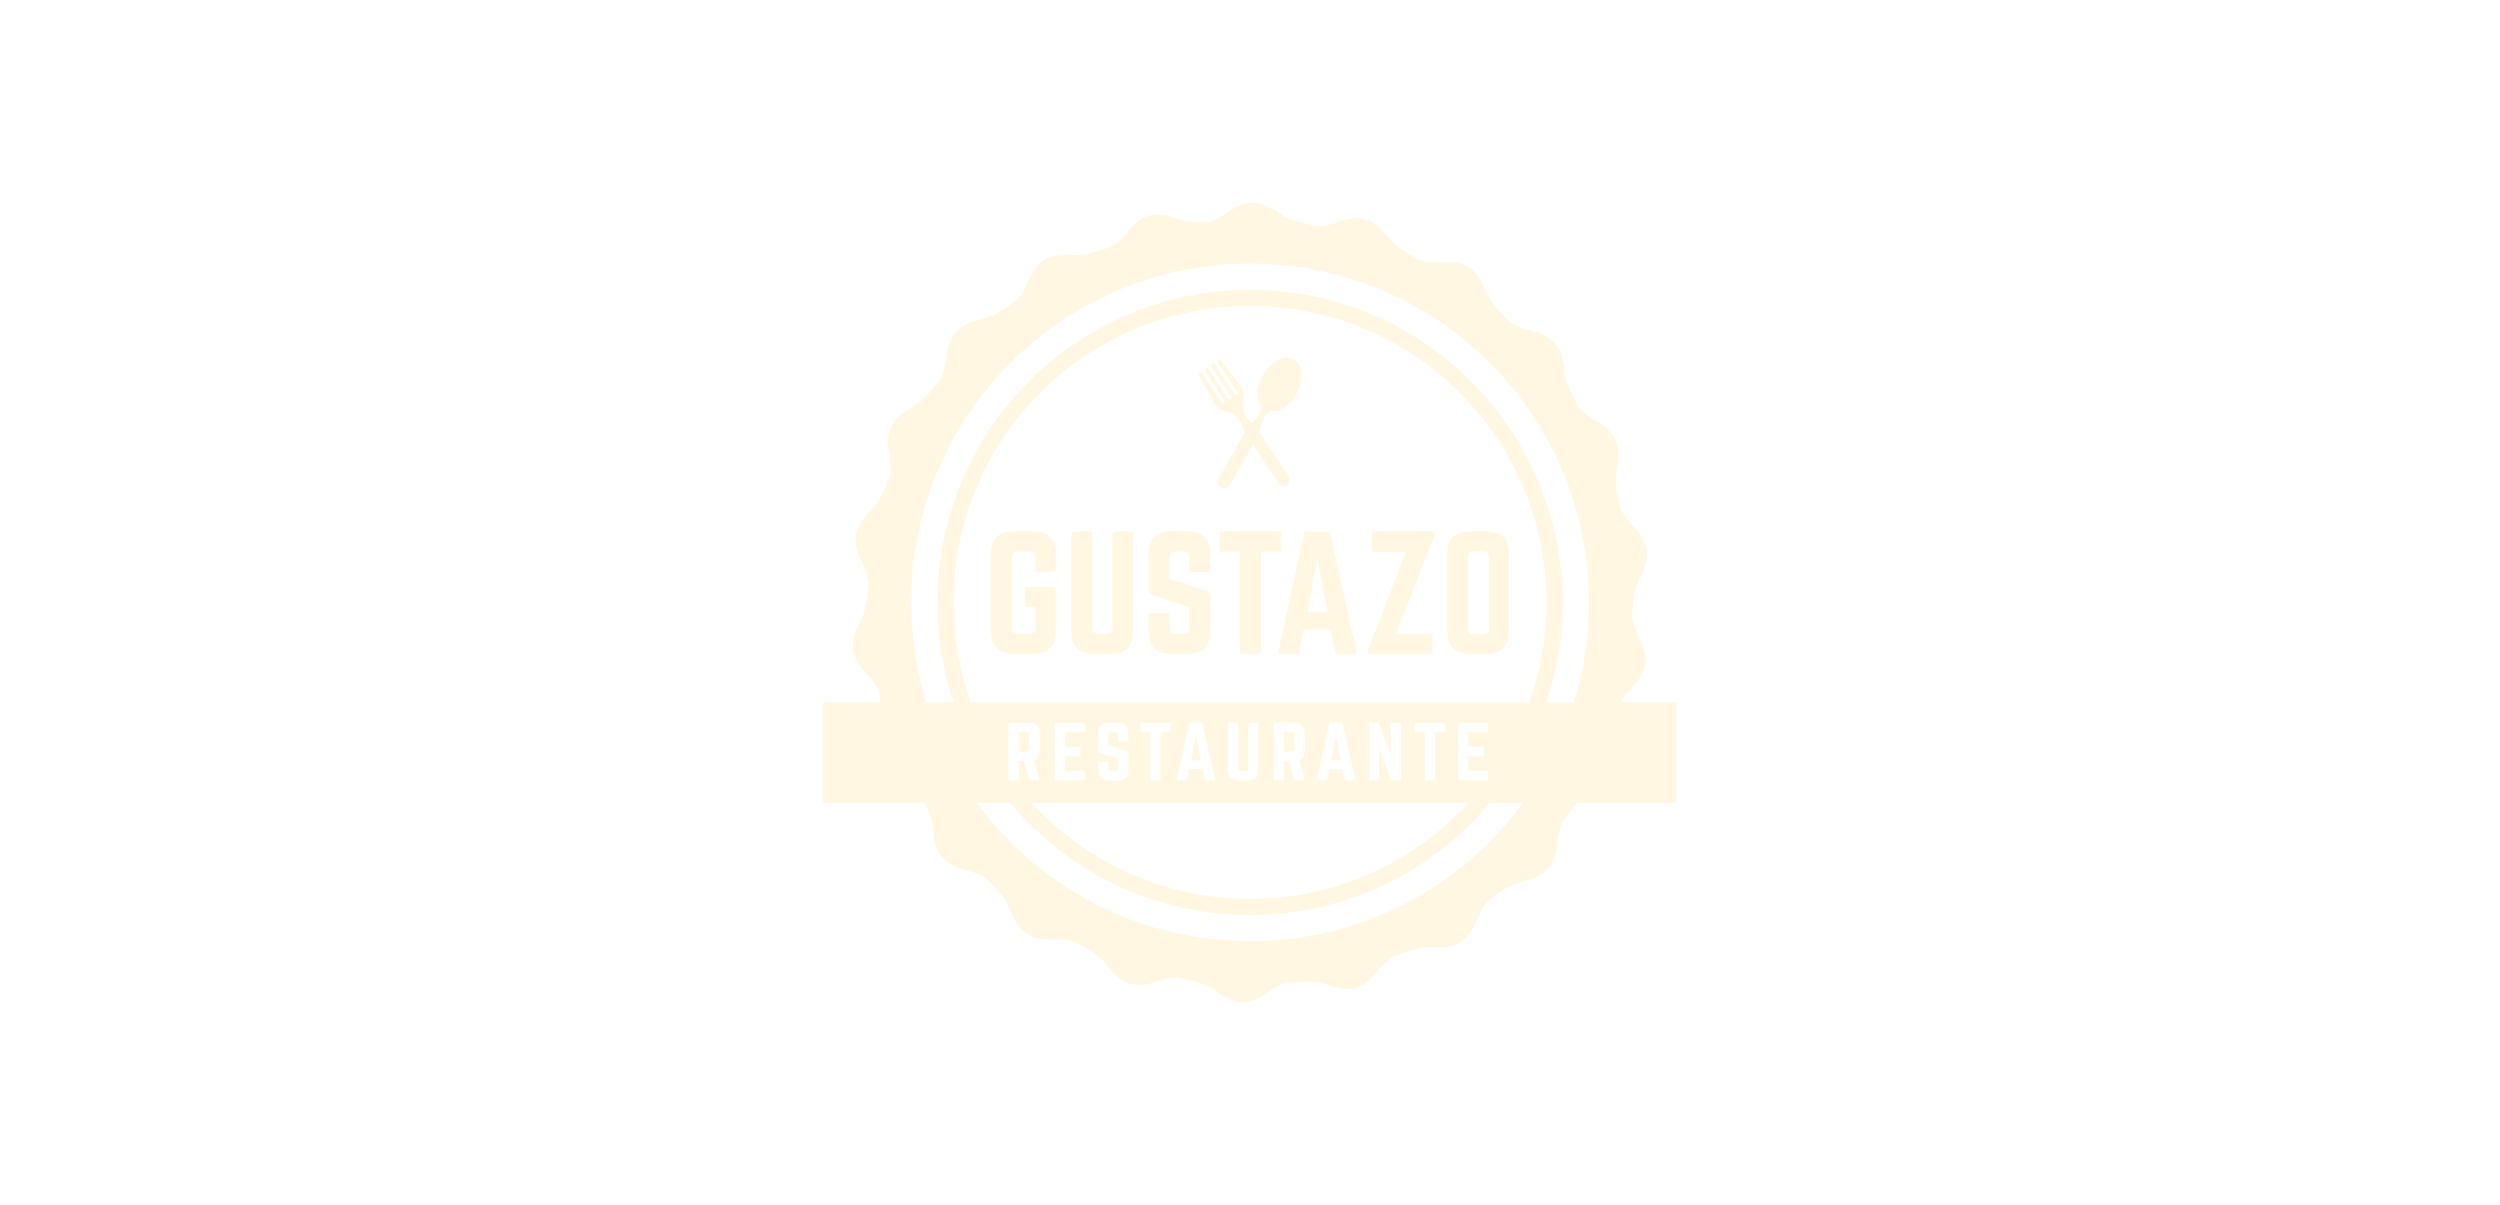
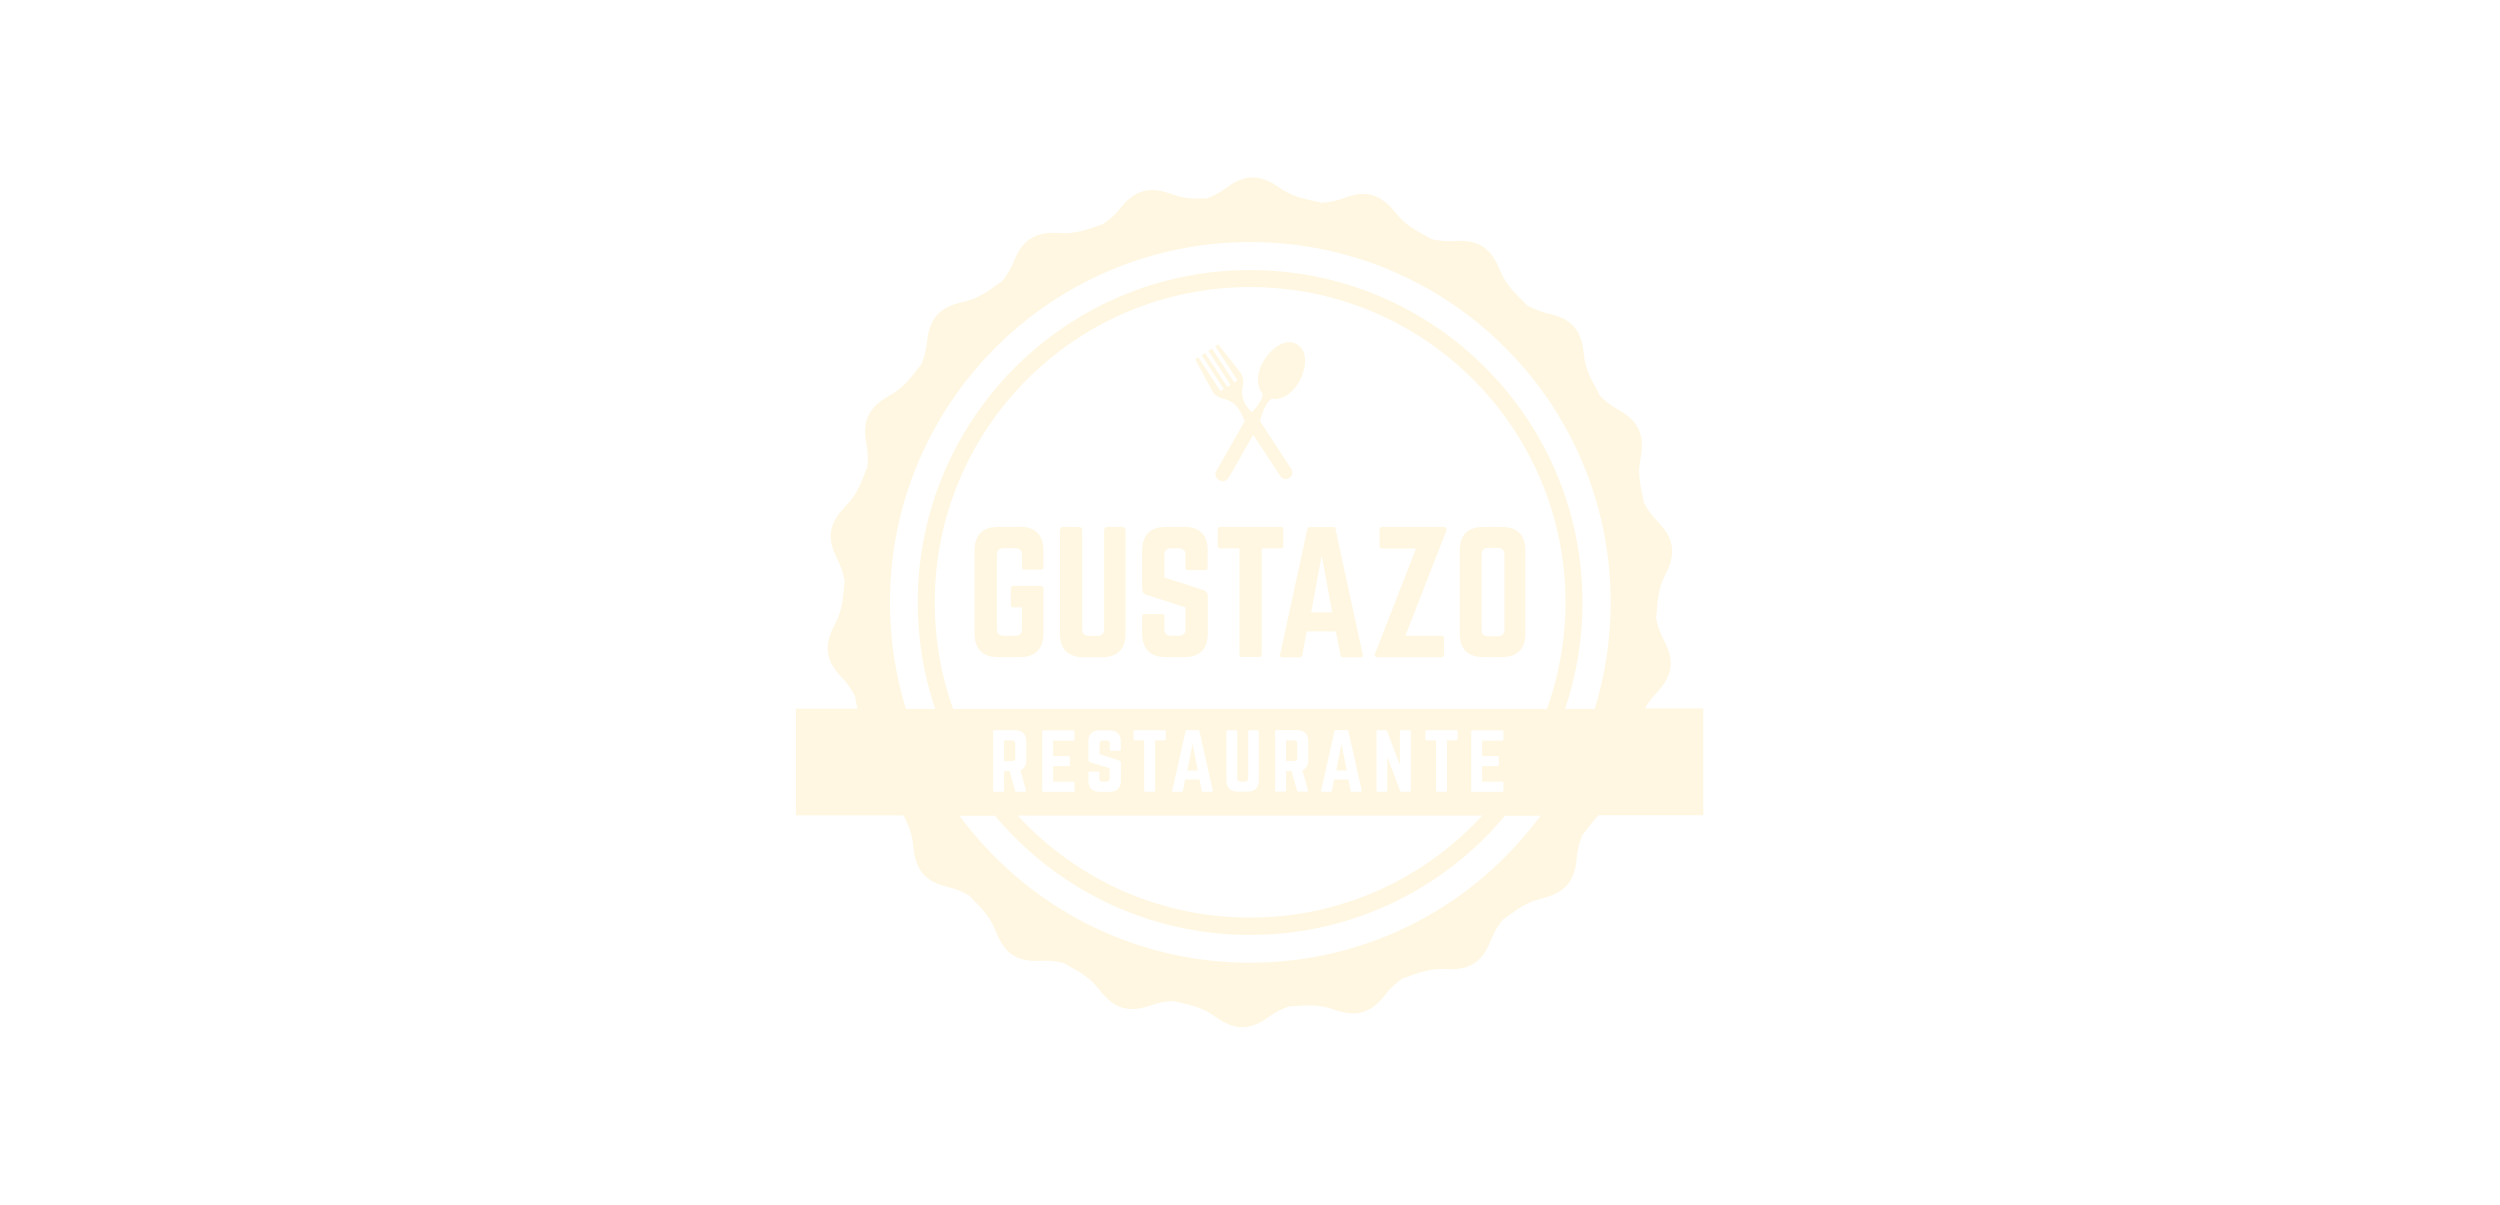
- <svg xmlns="http://www.w3.org/2000/svg" id="Capa_1" data-name="Capa 1" viewBox="0 0 235.04 113.27">
+ <svg xmlns="http://www.w3.org/2000/svg" id="Capa_1" version="1.1" viewBox="0 0 235.04 113.27">
  <defs>
    <style>
-       .cls-1 {
+       .st0 {
        fill: #fff7e1;
      }
    </style>
  </defs>
-   <polygon class="cls-1" points="125.61 69.13 125.15 71.5 126.07 71.5 125.61 69.13" />
-   <path class="cls-1" d="M96.48,68.84h-.71v1.82h.71c.19,0,.28-.09.28-.27v-1.28c0-.18-.1-.27-.28-.27Z" />
-   <path class="cls-1" d="M97.17,49.96h-1.92c-1.37,0-2.09.72-2.09,2.07v7.37c0,1.35.73,2.07,2.09,2.07h1.92c1.35,0,2.09-.72,2.09-2.07v-4c0-.16-.09-.23-.23-.23h-2.44c-.16,0-.23.07-.23.23v1.44c0,.14.07.23.23.23h.76v1.93c0,.39-.2.58-.58.58h-1.05c-.38,0-.58-.19-.58-.58v-6.57c0-.37.19-.58.58-.58h1.05c.38,0,.58.2.58.58v1.09c0,.14.07.23.23.23h1.45c.15,0,.23-.09.23-.23v-1.5c0-1.35-.74-2.07-2.09-2.07Z" />
-   <path class="cls-1" d="M121.41,68.84h-.71v1.82h.71c.19,0,.28-.09.28-.27v-1.28c0-.18-.1-.27-.28-.27Z" />
-   <polygon class="cls-1" points="112.44 69.13 111.98 71.5 112.9 71.5 112.44 69.13" />
-   <path class="cls-1" d="M152.43,66.05c.23-.43.51-.86.9-1.27,1.17-1.24,2-2.53.8-4.76-.39-.73-.6-1.41-.71-2.01.13-.8.02-2.25.75-3.69.77-1.52,1.21-2.99-.58-4.8-.58-.59-.98-1.18-1.25-1.72-.1-.8-.62-2.16-.32-3.75.31-1.67.31-3.21-1.91-4.44-.73-.4-1.27-.86-1.68-1.3-.32-.74-1.2-1.9-1.37-3.5-.18-1.69-.61-3.17-3.09-3.71-.81-.18-1.46-.46-1.98-.77-.52-.62-1.69-1.48-2.31-2.97-.65-1.57-1.48-2.87-4.01-2.69-.83.06-1.53-.03-2.12-.18-.67-.44-2.04-.94-3.05-2.2-1.07-1.33-2.23-2.33-4.61-1.44-.78.29-1.48.41-2.08.43-.77-.24-2.22-.33-3.55-1.24-1.4-.97-2.8-1.6-4.83-.08-.59.44-1.15.73-1.67.93-.81.04-1.87.09-2.99-.31-1.6-.58-3.12-.83-4.69,1.16-.51.65-1.05,1.12-1.56,1.45-.78.2-2.07.88-3.68.78-1.7-.1-3.23.09-4.17,2.44-.31.77-.69,1.37-1.08,1.83-.69.41-1.74,1.43-3.31,1.79-1.66.38-3.07,1-3.31,3.52-.08.83-.28,1.51-.52,2.06-.55.59-1.26,1.86-2.67,2.65-1.48.84-2.66,1.82-2.18,4.31.16.82.16,1.53.08,2.13-.36.72-.68,2.14-1.81,3.3-1.18,1.22-2.04,2.5-.87,4.75.38.74.58,1.42.68,2.02-.14.79-.05,2.25-.8,3.67-.79,1.51-1.25,2.98.51,4.8.58.6.96,1.19,1.22,1.74.03.28.12.64.2,1.05h-5.44v9.44h9.52c.35.68.74,1.53.84,2.56.15,1.69.57,3.18,3.04,3.76.81.19,1.46.48,1.97.8.51.62,1.67,1.5,2.26,3,.63,1.58,1.44,2.89,3.98,2.74.83-.05,1.53.05,2.12.21.67.45,2.03.97,3.02,2.24,1.05,1.34,2.2,2.36,4.59,1.51.78-.28,1.48-.39,2.09-.4.77.25,2.22.36,3.53,1.29,1.39.99,2.78,1.64,4.83.15.67-.49,1.31-.79,1.89-.98.81.02,2.23-.29,3.75.24,1.61.56,3.13.79,4.67-1.23.51-.66,1.04-1.13,1.54-1.47.78-.21,2.06-.91,3.67-.83,1.7.08,3.22-.13,4.13-2.5.3-.78.68-1.38,1.06-1.85.69-.42,1.72-1.45,3.28-1.83,1.65-.41,3.06-1.04,3.26-3.57.07-.83.26-1.51.49-2.07.36-.4.79-1.1,1.45-1.77h9.26v-9.44h-5.21ZM117.52,88.49c-10.54,0-19.88-5.12-25.68-13h3.13c5.39,6.44,13.49,10.54,22.55,10.54s17.16-4.1,22.55-10.54h3.13c-5.8,7.89-15.14,13-25.68,13ZM101.47,70.2c.07,0,.11.04.11.12v.67c0,.07-.04.12-.11.12h-1.36v1.37h1.78c.09,0,.11.03.11.11v.68c0,.07-.03.11-.11.11h-2.62c-.06,0-.11-.04-.11-.11v-5.22c0-.07.04-.11.11-.11h2.62c.09,0,.11.04.11.11v.68c0,.07-.03.12-.11.12h-1.78v1.36h1.36ZM138.05,75.49c-5.09,5.55-12.41,9.02-20.53,9.02s-15.44-3.48-20.53-9.02h41.06ZM104.47,72.48h.34c.19,0,.29-.09.29-.27v-.9l-1.69-.53c-.13-.04-.19-.12-.19-.25v-1.6c0-.64.36-.98,1.03-.98h.8c.67,0,1.03.34,1.03.98v.72c0,.07-.04.11-.11.11h-.74c-.07,0-.11-.04-.11-.11v-.53c0-.18-.09-.27-.29-.27h-.34c-.18,0-.28.1-.28.27v.94l1.7.53c.12.05.19.12.19.25v1.57c0,.64-.36.98-1.03.98h-.8c-.66,0-1.03-.34-1.03-.98v-.71c0-.07.04-.11.11-.11h.74c.08,0,.11.03.11.11v.52c0,.18.11.27.28.27ZM107.33,68.84c-.07,0-.11-.04-.11-.11v-.68c0-.07.04-.11.11-.11h2.62c.08,0,.11.04.11.11v.68c0,.07-.04.11-.11.11h-.83v4.43c0,.07-.04.11-.11.11h-.74c-.07,0-.11-.03-.11-.11v-4.43h-.83ZM110.64,73.26l1.18-5.23c.01-.07.06-.1.12-.1h.99c.06,0,.11.03.12.1l1.18,5.23c.01.07-.01.12-.1.12h-.76c-.06,0-.1-.03-.11-.09l-.2-.99h-1.27l-.19.99c-.01.06-.05.09-.11.09h-.76c-.08,0-.11-.04-.09-.12ZM116.71,72.48h.37c.19,0,.28-.09.28-.27v-4.13c0-.07.06-.14.14-.14h.66c.08,0,.14.06.14.14v4.32c0,.64-.36.98-1.03.98h-.8c-.67,0-1.03-.34-1.03-.98v-4.32c0-.07.06-.14.14-.14h.68c.08,0,.14.06.14.14v4.13c0,.18.1.27.29.27ZM122.64,73.25c.02.08-.02.12-.1.12h-.74c-.07,0-.11-.03-.12-.09l-.48-1.73h-.49v1.71c0,.07-.04.11-.11.11h-.74c-.07,0-.11-.04-.11-.11v-5.22c0-.07.04-.11.11-.11h1.79c.67,0,1.03.34,1.03.98v1.66c0,.46-.18.75-.52.9l.49,1.78ZM123.81,73.26l1.18-5.23c.01-.07.06-.1.12-.1h.99c.06,0,.11.03.12.1l1.18,5.23c.01.07-.01.12-.1.12h-.76c-.06,0-.1-.03-.11-.09l-.2-.99h-1.27l-.19.99c-.01.06-.05.09-.11.09h-.76c-.08,0-.11-.04-.09-.12ZM128.7,73.27v-5.22c0-.07.04-.11.11-.11h.71c.06,0,.11.03.13.09l1.08,2.89h.04v-2.87c0-.07.04-.11.11-.11h.74c.07,0,.11.04.11.11v5.22c0,.07-.04.11-.11.11h-.71c-.06,0-.11-.03-.13-.09l-1.09-2.9h-.04v2.88c0,.07-.04.11-.11.11h-.74c-.07,0-.11-.04-.11-.11ZM133.14,68.84c-.07,0-.11-.04-.11-.11v-.68c0-.07.04-.11.11-.11h2.62c.08,0,.11.04.11.11v.68c0,.07-.04.11-.11.11h-.83v4.43c0,.07-.04.11-.11.11h-.74c-.07,0-.11-.03-.11-.11v-4.43h-.83ZM139.4,70.2c.07,0,.11.04.11.12v.67c0,.07-.04.12-.11.12h-1.36v1.37h1.78c.09,0,.11.03.11.11v.68c0,.07-.03.11-.11.11h-2.62c-.06,0-.11-.04-.11-.11v-5.22c0-.07.04-.11.11-.11h2.62c.09,0,.11.04.11.11v.68c0,.07-.03.12-.11.12h-1.78v1.36h1.36ZM97.74,70.58c0,.46-.18.75-.52.9l.49,1.78c.02.08-.02.12-.1.12h-.74c-.07,0-.11-.03-.12-.09l-.48-1.73h-.49v1.71c0,.07-.04.11-.11.11h-.74c-.07,0-.11-.04-.11-.11v-5.22c0-.07.04-.11.11-.11h1.79c.67,0,1.03.34,1.03.98v1.66ZM91.27,66.05c-1.06-2.94-1.63-6.11-1.63-9.41,0-15.4,12.48-27.88,27.88-27.88s27.88,12.48,27.88,27.88c0,3.3-.58,6.47-1.63,9.41h-52.49ZM147.96,66.05h-2.59c1-2.96,1.54-6.12,1.54-9.41,0-16.23-13.16-29.39-29.39-29.39s-29.39,13.16-29.39,29.39c0,3.29.54,6.46,1.54,9.41h-2.59c-.92-2.98-1.41-6.14-1.41-9.41,0-17.6,14.26-31.86,31.86-31.86s31.86,14.26,31.86,31.86c0,3.28-.5,6.44-1.41,9.41Z" />
-   <path class="cls-1" d="M134.66,49.96h-5.46c-.15.01-.23.09-.23.24v1.44c0,.14.09.23.23.23h3l-3.61,9.26c-.09.2-.01.35.22.35h5.64c.15-.01.23-.1.23-.24v-1.43c0-.16-.09-.23-.23-.23h-3.19l3.61-9.27c.07-.2.01-.35-.22-.35Z" />
-   <path class="cls-1" d="M125.12,50.17c-.03-.14-.12-.2-.25-.2h-2.02c-.13,0-.22.06-.25.2l-2.41,11.08c-.04.16.03.24.19.24h1.55c.13,0,.2-.07.23-.2l.39-2.1h2.58l.41,2.1c.03.13.1.2.23.2h1.54c.17,0,.23-.09.2-.24l-2.41-11.08ZM122.93,57.51l.93-5.03.93,5.03h-1.86Z" />
-   <path class="cls-1" d="M111.7,49.96h-1.63c-1.35,0-2.09.72-2.09,2.07v3.4c0,.27.13.45.39.53l3.44,1.12v1.92c0,.39-.2.58-.58.58h-.7c-.36,0-.58-.19-.58-.58v-1.11c0-.16-.07-.23-.23-.23h-1.51c-.15,0-.23.07-.23.23v1.51c0,1.35.74,2.07,2.09,2.07h1.63c1.37,0,2.09-.72,2.09-2.07v-3.33c0-.27-.13-.43-.38-.53l-3.46-1.12v-1.99c0-.37.22-.58.58-.58h.7c.39,0,.58.2.58.58v1.12c0,.14.09.23.23.23h1.51c.16,0,.23-.09.23-.23v-1.53c0-1.35-.73-2.07-2.09-2.07Z" />
-   <path class="cls-1" d="M114.83,45.84c.28.16.63.06.79-.22,0,0,0,0,0,0h0s2.18-3.81,2.18-3.81l2.4,3.65h0s0,0,0,0c.17.27.53.34.8.17.27-.18.34-.53.17-.8,0,0,0,0,0-.01,0,0-1.99-3.03-2.76-4.2.16-.74.53-1.76,1.06-2,.69.16,1.71-.32,2.35-1.44.64-1.11.91-2.74-.15-3.37h0s-.02-.01-.03-.02h0c-1.08-.59-2.34.47-2.98,1.59-.64,1.12-.53,2.24-.05,2.76.05.49-.43,1.17-.92,1.67-.44-.39-1.02-1.06-.85-2.21.13-.41.08-.88-.17-1.27-.02-.03-.09-.12-.09-.12l-1.88-2.39-.26.17,1.97,3-.28.19-1.97-3-.33.22,1.97,3-.28.19-1.97-3-.31.2,1.96,2.98-.28.19-1.96-2.98-.28.19,1.53,2.82s.04.06.05.08c.23.31.57.5.92.56,0,0,0,0,0,0,1.27.28,1.66,1.45,1.87,1.99l-2.51,4.39h0s0,0,0,0c-.16.28-.06.63.21.79.01,0,.07.04.08.05Z" />
-   <path class="cls-1" d="M106.24,49.96h-1.34c-.16,0-.29.13-.29.29v8.76c0,.39-.2.58-.58.58h-.76c-.38,0-.58-.19-.58-.58v-8.76c0-.16-.13-.29-.29-.29h-1.39c-.16,0-.29.13-.29.29v9.16c0,1.35.73,2.07,2.09,2.07h1.63c1.37,0,2.09-.72,2.09-2.07v-9.16c0-.16-.13-.29-.29-.29Z" />
-   <path class="cls-1" d="M139.78,49.96h-1.63c-1.37,0-2.09.72-2.09,2.07v7.37c0,1.35.73,2.07,2.09,2.07h1.63c1.37,0,2.09-.72,2.09-2.07v-7.37c0-1.35-.73-2.07-2.09-2.07ZM140,59.05c0,.39-.2.58-.58.58h-.84c-.38,0-.58-.19-.58-.58v-6.65c0-.37.2-.58.58-.58h.84c.38,0,.58.2.58.58v6.65Z" />
-   <path class="cls-1" d="M120.47,51.63v-1.44c0-.14-.07-.23-.23-.23h-5.35c-.15,0-.23.09-.23.23v1.44c0,.14.09.23.23.23h1.69v9.39c0,.16.09.23.23.23h1.51c.16,0,.23-.07.23-.23v-9.39h1.69c.16,0,.23-.09.23-.23Z" />
+   <polygon class="st0" points="126.12 69.92 125.64 72.44 126.61 72.44 126.12 69.92" />
+   <path class="st0" d="M95.15,69.61h-.75v1.94h.75c.2,0,.3-.1.3-.29v-1.36c0-.19-.11-.29-.3-.29Z" />
+   <path class="st0" d="M95.88,49.54h-2.04c-1.46,0-2.22.77-2.22,2.2v7.84c0,1.44.78,2.2,2.22,2.2h2.04c1.44,0,2.22-.77,2.22-2.2v-4.25c0-.17-.1-.24-.24-.24h-2.59c-.17,0-.24.07-.24.24v1.53c0,.15.07.24.24.24h.81v2.05c0,.41-.21.62-.62.62h-1.12c-.4,0-.62-.2-.62-.62v-6.99c0-.39.2-.62.62-.62h1.12c.4,0,.62.21.62.62v1.16c0,.15.07.24.24.24h1.54c.16,0,.24-.1.24-.24v-1.6c0-1.44-.79-2.2-2.22-2.2h0Z" />
+   <path class="st0" d="M121.66,69.61h-.75v1.94h.75c.2,0,.3-.1.3-.29v-1.36c0-.19-.11-.29-.3-.29Z" />
+   <polygon class="st0" points="112.12 69.92 111.63 72.44 112.61 72.44 112.12 69.92" />
+   <path class="st0" d="M154.64,66.65c.24-.46.54-.91.96-1.35,1.24-1.32,2.13-2.69.85-5.06-.41-.78-.64-1.5-.75-2.14.14-.85.02-2.39.8-3.92.82-1.62,1.29-3.18-.62-5.1-.62-.63-1.04-1.25-1.33-1.83-.11-.85-.66-2.3-.34-3.99.33-1.78.33-3.41-2.03-4.72-.78-.43-1.35-.91-1.79-1.38-.34-.79-1.28-2.02-1.46-3.72-.19-1.8-.65-3.37-3.29-3.94-.86-.19-1.55-.49-2.11-.82-.55-.66-1.8-1.57-2.46-3.16-.69-1.67-1.57-3.05-4.26-2.86-.88.06-1.63-.03-2.25-.19-.71-.47-2.17-1-3.24-2.34-1.14-1.41-2.37-2.48-4.9-1.53-.83.31-1.57.44-2.21.46-.82-.26-2.36-.35-3.77-1.32-1.49-1.03-2.98-1.7-5.14-.09-.63.47-1.22.78-1.78.99-.86.04-1.99.1-3.18-.33-1.7-.62-3.32-.88-4.99,1.23-.54.69-1.12,1.19-1.66,1.54-.83.21-2.2.94-3.91.83-1.81-.11-3.43.1-4.43,2.59-.33.82-.73,1.46-1.15,1.95-.73.44-1.85,1.52-3.52,1.9-1.77.4-3.26,1.06-3.52,3.74-.09.88-.3,1.61-.55,2.19-.58.63-1.34,1.98-2.84,2.82-1.57.89-2.83,1.94-2.32,4.58.17.87.17,1.63.09,2.26-.38.77-.72,2.28-1.92,3.51-1.25,1.3-2.17,2.66-.93,5.05.4.79.62,1.51.72,2.15-.15.84-.05,2.39-.85,3.9-.84,1.61-1.33,3.17.54,5.1.62.64,1.02,1.27,1.3,1.85.03.3.13.68.21,1.12h-5.78v10.04h10.12c.37.72.79,1.63.89,2.72.16,1.8.61,3.38,3.23,4,.86.2,1.55.51,2.09.85.54.66,1.78,1.6,2.4,3.19.67,1.68,1.53,3.07,4.23,2.91.88-.05,1.63.05,2.25.22.71.48,2.16,1.03,3.21,2.38,1.12,1.42,2.34,2.51,4.88,1.61.83-.3,1.57-.41,2.22-.43.82.27,2.36.38,3.75,1.37,1.48,1.05,2.96,1.74,5.14.16.71-.52,1.39-.84,2.01-1.04.86.02,2.37-.31,3.99.26,1.71.6,3.33.84,4.97-1.31.54-.7,1.11-1.2,1.64-1.56.83-.22,2.19-.97,3.9-.88,1.81.09,3.42-.14,4.39-2.66.32-.83.72-1.47,1.13-1.97.73-.45,1.83-1.54,3.49-1.95,1.75-.44,3.25-1.11,3.47-3.8.07-.88.28-1.61.52-2.2.38-.43.84-1.17,1.54-1.88h9.85v-10.04h-5.54l.03.02ZM117.52,90.51c-11.21,0-21.14-5.44-27.31-13.82h3.33c5.73,6.85,14.34,11.21,23.98,11.21s18.25-4.36,23.98-11.21h3.33c-6.17,8.39-16.1,13.82-27.31,13.82ZM100.46,71.06c.07,0,.12.04.12.13v.71c0,.07-.04.13-.12.13h-1.45v1.46h1.89c.1,0,.12.03.12.12v.72c0,.07-.03.12-.12.12h-2.79c-.06,0-.12-.04-.12-.12v-5.55c0-.07.04-.12.12-.12h2.79c.1,0,.12.04.12.12v.72c0,.07-.03.13-.12.13h-1.89v1.45h1.45ZM139.35,76.68c-5.41,5.9-13.2,9.59-21.83,9.59s-16.42-3.7-21.83-9.59c0,0,43.66,0,43.66,0ZM103.65,73.48h.36c.2,0,.31-.1.31-.29v-.96l-1.8-.56c-.14-.04-.2-.13-.2-.27v-1.7c0-.68.38-1.04,1.1-1.04h.85c.71,0,1.1.36,1.1,1.04v.77c0,.07-.04.12-.12.12h-.79c-.07,0-.12-.04-.12-.12v-.56c0-.19-.1-.29-.31-.29h-.36c-.19,0-.3.11-.3.29v1l1.81.56c.13.05.2.13.2.27v1.67c0,.68-.38,1.04-1.1,1.04h-.85c-.7,0-1.1-.36-1.1-1.04v-.75c0-.07.04-.12.12-.12h.79c.09,0,.12.03.12.12v.55c0,.19.12.29.3.29h-.01ZM106.69,69.61c-.07,0-.12-.04-.12-.12v-.72c0-.07.04-.12.12-.12h2.79c.09,0,.12.04.12.12v.72c0,.07-.04.12-.12.12h-.88v4.71c0,.07-.04.12-.12.12h-.79c-.07,0-.12-.03-.12-.12v-4.71h-.88ZM110.21,74.31l1.25-5.56c.01-.07.06-.11.13-.11h1.05c.06,0,.12.03.13.11l1.25,5.56c.01.07-.01.13-.11.13h-.81c-.06,0-.11-.03-.12-.1l-.21-1.05h-1.35l-.2,1.05c-.01.06-.05.1-.12.1h-.81c-.09,0-.12-.04-.1-.13ZM116.66,73.48h.39c.2,0,.3-.1.3-.29v-4.39c0-.07.06-.15.15-.15h.7c.09,0,.15.06.15.15v4.59c0,.68-.38,1.04-1.1,1.04h-.85c-.71,0-1.1-.36-1.1-1.04v-4.59c0-.07.06-.15.15-.15h.72c.09,0,.15.06.15.15v4.39c0,.19.11.29.31.29h.02ZM122.97,74.3c.02.09-.02.13-.11.13h-.79c-.07,0-.12-.03-.13-.1l-.51-1.84h-.52v1.82c0,.07-.04.12-.12.12h-.79c-.07,0-.12-.04-.12-.12v-5.55c0-.07.04-.12.12-.12h1.9c.71,0,1.1.36,1.1,1.04v1.77c0,.49-.19.8-.55.96l.52,1.89h-.01ZM124.21,74.31l1.25-5.56c.01-.07.06-.11.13-.11h1.05c.06,0,.12.03.13.11l1.25,5.56c.01.07-.01.13-.11.13h-.81c-.06,0-.11-.03-.12-.1l-.21-1.05h-1.35l-.2,1.05c-.01.06-.05.1-.12.1h-.81c-.09,0-.12-.04-.1-.13ZM129.41,74.32v-5.55c0-.07.04-.12.12-.12h.75c.06,0,.12.03.14.1l1.15,3.07h.04v-3.05c0-.07.04-.12.12-.12h.79c.07,0,.12.04.12.12v5.55c0,.07-.04.12-.12.12h-.75c-.06,0-.12-.03-.14-.1l-1.16-3.08h-.04v3.06c0,.07-.04.12-.12.12h-.79c-.07,0-.12-.04-.12-.12h.01ZM134.13,69.61c-.07,0-.12-.04-.12-.12v-.72c0-.07.04-.12.12-.12h2.79c.09,0,.12.04.12.12v.72c0,.07-.04.12-.12.12h-.88v4.71c0,.07-.04.12-.12.12h-.79c-.07,0-.12-.03-.12-.12v-4.71h-.88,0ZM140.79,71.06c.07,0,.12.04.12.13v.71c0,.07-.04.13-.12.13h-1.45v1.46h1.89c.1,0,.12.03.12.12v.72c0,.07-.03.12-.12.12h-2.79c-.06,0-.12-.04-.12-.12v-5.55c0-.07.04-.12.12-.12h2.79c.1,0,.12.04.12.12v.72c0,.07-.03.13-.12.13h-1.89v1.45h1.45ZM96.49,71.46c0,.49-.19.8-.55.96l.52,1.89c.02.09-.02.13-.11.13h-.79c-.07,0-.12-.03-.13-.1l-.51-1.84h-.52v1.82c0,.07-.04.12-.12.12h-.79c-.07,0-.12-.04-.12-.12v-5.55c0-.07.04-.12.12-.12h1.9c.71,0,1.1.36,1.1,1.04v1.77h-.01ZM89.61,66.65c-1.13-3.13-1.73-6.5-1.73-10.01,0-16.38,13.27-29.65,29.65-29.65s29.65,13.27,29.65,29.65c0,3.51-.62,6.88-1.73,10.01h-55.83ZM149.89,66.65h-2.75c1.06-3.15,1.64-6.51,1.64-10.01,0-17.26-13.99-31.25-31.25-31.25s-31.25,13.99-31.25,31.25c0,3.5.57,6.87,1.64,10.01h-2.75c-.98-3.17-1.5-6.53-1.5-10.01,0-18.71,15.16-33.88,33.88-33.88s33.88,15.16,33.88,33.88c0,3.49-.53,6.85-1.5,10.01h-.02Z" />
+   <path class="st0" d="M135.75,49.54h-5.81c-.16.01-.24.1-.24.26v1.53c0,.15.1.24.24.24h3.19l-3.84,9.85c-.1.21-.01.37.23.37h6c.16-.01.24-.11.24-.26v-1.52c0-.17-.1-.24-.24-.24h-3.39l3.84-9.86c.07-.21.01-.37-.23-.37h.01Z" />
+   <path class="st0" d="M125.6,49.76c-.03-.15-.13-.21-.27-.21h-2.15c-.14,0-.23.06-.27.21l-2.56,11.78c-.04.17.03.26.2.26h1.65c.14,0,.21-.07.24-.21l.41-2.23h2.74l.44,2.23c.03.14.11.21.24.21h1.64c.18,0,.24-.1.21-.26l-2.56-11.78h.02ZM123.27,57.57l.99-5.35.99,5.35h-1.98Z" />
+   <path class="st0" d="M111.33,49.54h-1.73c-1.44,0-2.22.77-2.22,2.2v3.62c0,.29.14.48.41.56l3.66,1.19v2.04c0,.41-.21.62-.62.62h-.74c-.38,0-.62-.2-.62-.62v-1.18c0-.17-.07-.24-.24-.24h-1.61c-.16,0-.24.07-.24.24v1.61c0,1.44.79,2.2,2.22,2.2h1.73c1.46,0,2.22-.77,2.22-2.2v-3.54c0-.29-.14-.46-.4-.56l-3.68-1.19v-2.12c0-.39.23-.62.62-.62h.74c.41,0,.62.21.62.62v1.19c0,.15.1.24.24.24h1.61c.17,0,.24-.1.24-.24v-1.63c0-1.44-.78-2.2-2.22-2.2h.01Z" />
+   <path class="st0" d="M114.66,45.16c.3.17.67.06.84-.23h0l2.32-4.05,2.55,3.88h0c.18.29.56.36.85.18.29-.19.36-.56.18-.85h0s-2.12-3.23-2.93-4.48c.17-.79.56-1.87,1.13-2.13.73.17,1.82-.34,2.5-1.53.68-1.18.97-2.91-.16-3.58h0s-.02-.01-.03-.02h0c-1.15-.63-2.49.5-3.17,1.69-.68,1.19-.56,2.38-.05,2.93.05.52-.46,1.24-.98,1.78-.47-.41-1.08-1.13-.9-2.35.14-.44.09-.94-.18-1.35-.02-.03-.1-.13-.1-.13l-2-2.54-.28.18,2.09,3.19-.3.2-2.09-3.19-.35.23,2.09,3.19-.3.2-2.09-3.19-.33.21,2.08,3.17-.3.2-2.08-3.17-.3.2,1.63,3s.04.06.05.09c.24.33.61.53.98.6h0c1.35.3,1.77,1.54,1.99,2.12l-2.67,4.67h0c-.17.3-.06.67.22.84.01,0,.07.04.09.05h0Z" />
+   <path class="st0" d="M105.53,49.54h-1.42c-.17,0-.31.14-.31.31v9.31c0,.41-.21.62-.62.62h-.81c-.4,0-.62-.2-.62-.62v-9.31c0-.17-.14-.31-.31-.31h-1.48c-.17,0-.31.14-.31.31v9.74c0,1.44.78,2.2,2.22,2.2h1.73c1.46,0,2.22-.77,2.22-2.2v-9.74c0-.17-.14-.31-.31-.31h0Z" />
+   <path class="st0" d="M141.19,49.54h-1.73c-1.46,0-2.22.77-2.22,2.2v7.84c0,1.44.78,2.2,2.22,2.2h1.73c1.46,0,2.22-.77,2.22-2.2v-7.84c0-1.44-.78-2.2-2.22-2.2ZM141.43,59.2c0,.41-.21.62-.62.62h-.89c-.4,0-.62-.2-.62-.62v-7.07c0-.39.21-.62.62-.62h.89c.4,0,.62.21.62.62v7.07Z" />
+   <path class="st0" d="M120.66,51.31v-1.53c0-.15-.07-.24-.24-.24h-5.69c-.16,0-.24.1-.24.24v1.53c0,.15.1.24.24.24h1.8v9.98c0,.17.1.24.24.24h1.61c.17,0,.24-.07.24-.24v-9.98h1.8c.17,0,.24-.1.24-.24h0Z" />
</svg>
